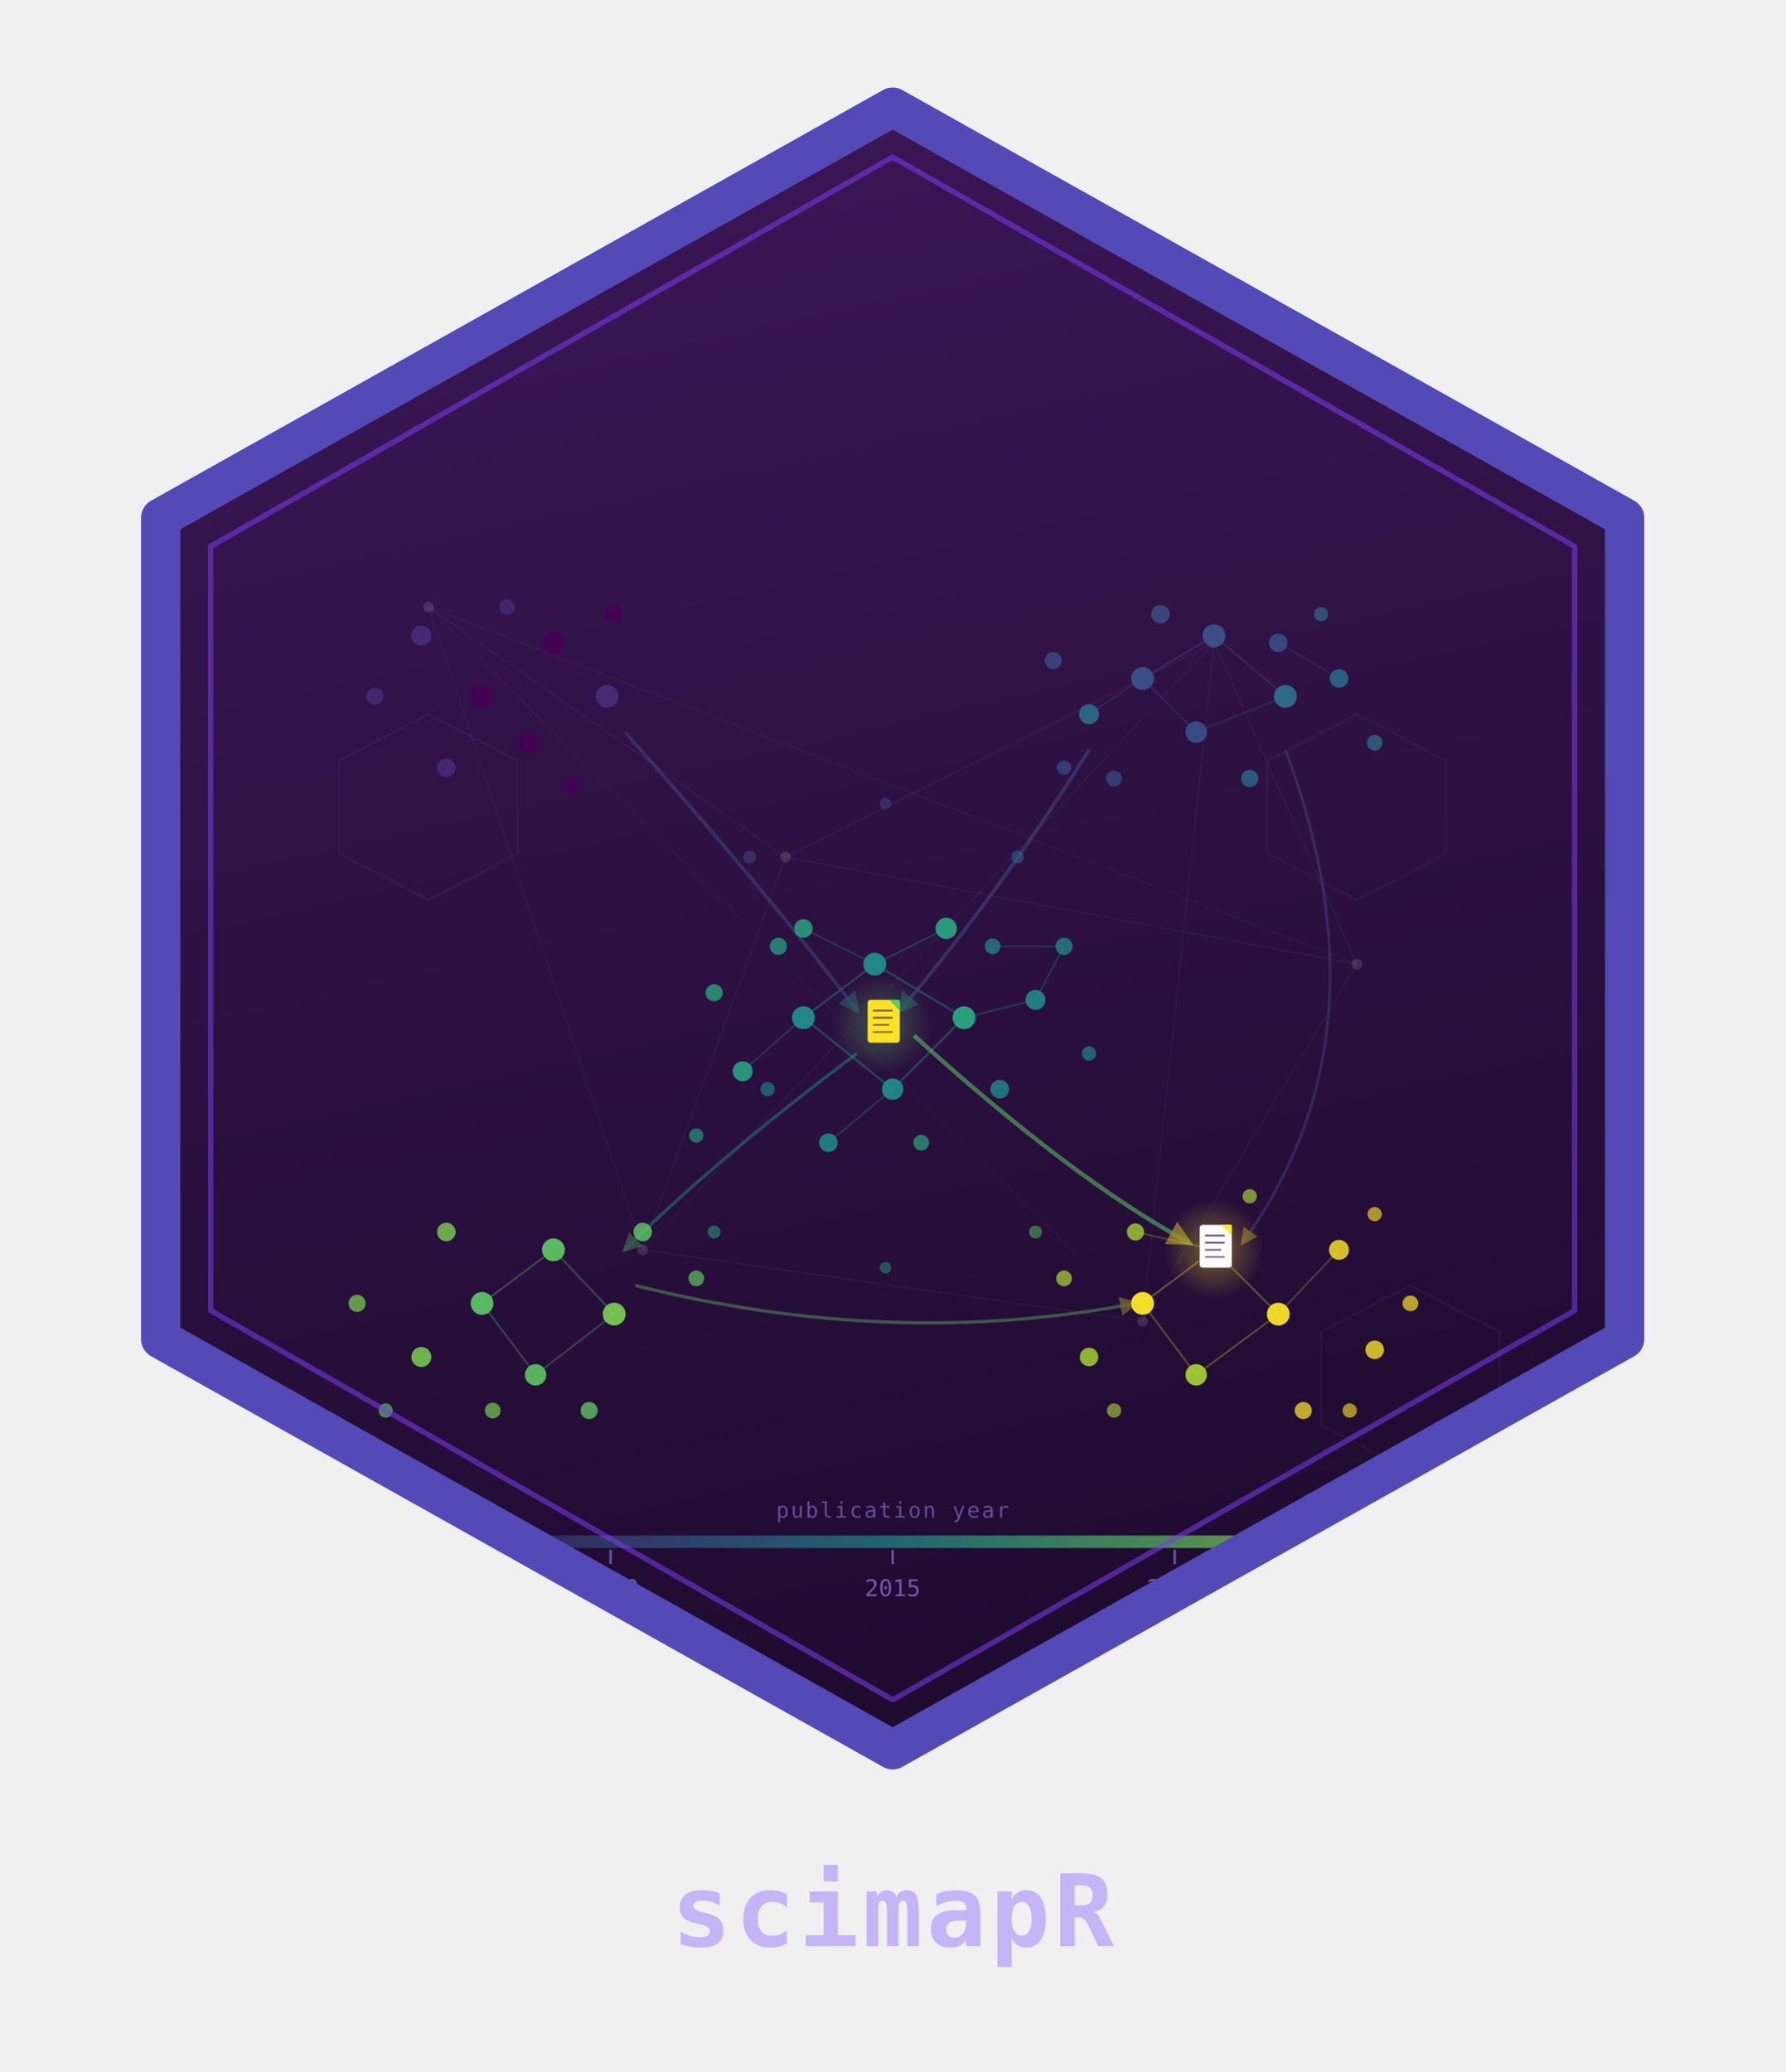
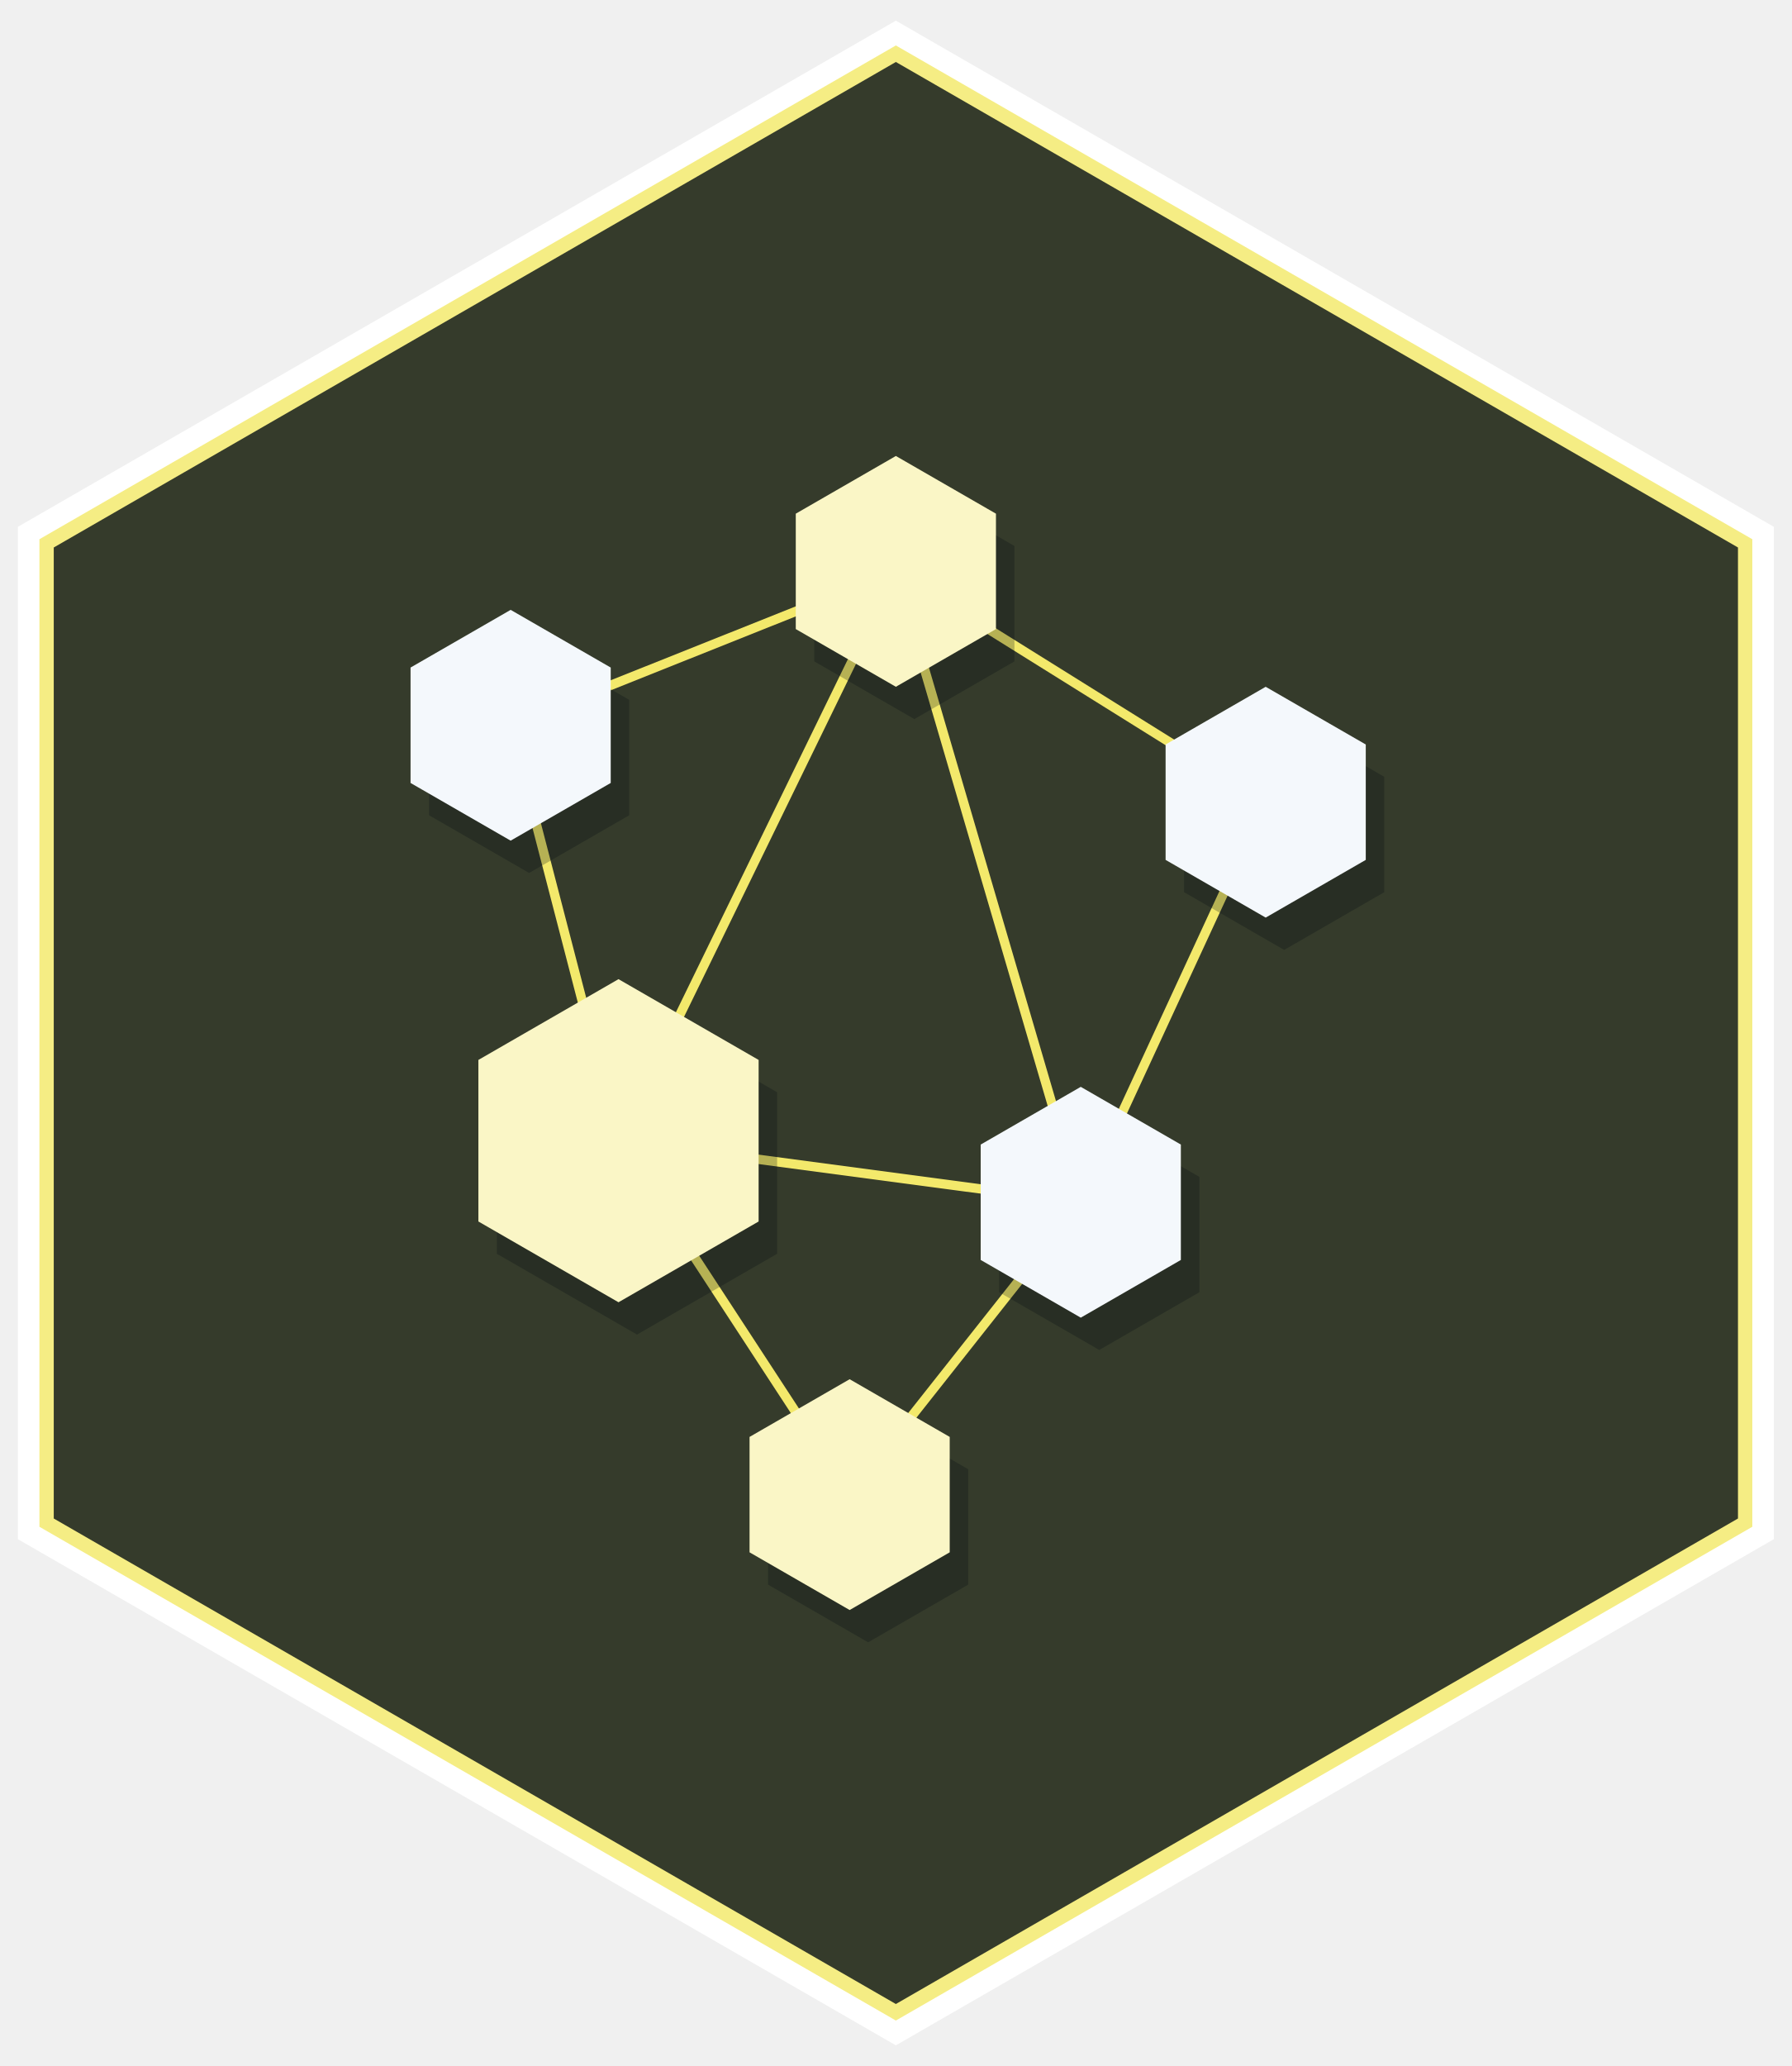
- <svg xmlns="http://www.w3.org/2000/svg" width="500" height="580" viewBox="0 0 500 580">
-   <defs>
-     <linearGradient id="bgscimap" x1="0" y1="0" x2="0.2" y2="1">
-       <stop offset="0%" stop-color="#3D1758" />
-       <stop offset="100%" stop-color="#1F0B30" />
-     </linearGradient>
-     <radialGradient id="focalGlow" cx="50%" cy="50%" r="50%">
-       <stop offset="0%" stop-color="#FDE725" stop-opacity="0.6" />
-       <stop offset="100%" stop-color="#FDE725" stop-opacity="0" />
-     </radialGradient>
-     <radialGradient id="focalGlow2" cx="50%" cy="50%" r="50%">
-       <stop offset="0%" stop-color="#5DC863" stop-opacity="0.55" />
-       <stop offset="100%" stop-color="#5DC863" stop-opacity="0" />
-     </radialGradient>
-     <linearGradient id="yearAxis" x1="0" y1="0" x2="1" y2="0">
-       <stop offset="0%" stop-color="#440154" stop-opacity="0.6" />
-       <stop offset="25%" stop-color="#3B528B" stop-opacity="0.7" />
-       <stop offset="50%" stop-color="#21908C" stop-opacity="0.8" />
-       <stop offset="75%" stop-color="#5DC863" stop-opacity="0.8" />
-       <stop offset="100%" stop-color="#FDE725" stop-opacity="0.9" />
-     </linearGradient>
-     <marker id="arrTeal" viewBox="0 0 10 10" refX="8" refY="5" markerWidth="6" markerHeight="6" orient="auto">
-       <path d="M 0,0 L 10,5 L 0,10 z" fill="#21908C" opacity="0.7" />
-     </marker>
-     <marker id="arrGreen" viewBox="0 0 10 10" refX="8" refY="5" markerWidth="6" markerHeight="6" orient="auto">
-       <path d="M 0,0 L 10,5 L 0,10 z" fill="#5DC863" opacity="0.7" />
-     </marker>
-     <marker id="arrYellow" viewBox="0 0 10 10" refX="8" refY="5" markerWidth="6" markerHeight="6" orient="auto">
-       <path d="M 0,0 L 10,5 L 0,10 z" fill="#FDE725" opacity="0.75" />
-     </marker>
-     <clipPath id="hexscimap">
-       <polygon points="250,30 455,145 455,375 250,490 45,375 45,145" />
-     </clipPath>
-   </defs>
-   <polygon points="250,30 455,145 455,375 250,490 45,375 45,145" fill="url(#bgscimap)" />
-   <g clip-path="url(#hexscimap)">
-     <line x1="120" y1="170" x2="220" y2="240" stroke="#ffffff" stroke-width="0.3" opacity="0.05" />
-     <line x1="220" y1="240" x2="340" y2="180" stroke="#ffffff" stroke-width="0.3" opacity="0.05" />
-     <line x1="340" y1="180" x2="380" y2="270" stroke="#ffffff" stroke-width="0.3" opacity="0.05" />
-     <line x1="220" y1="240" x2="180" y2="350" stroke="#ffffff" stroke-width="0.3" opacity="0.05" />
-     <line x1="180" y1="350" x2="320" y2="370" stroke="#ffffff" stroke-width="0.3" opacity="0.05" />
-     <line x1="320" y1="370" x2="380" y2="270" stroke="#ffffff" stroke-width="0.3" opacity="0.05" />
-     <line x1="120" y1="170" x2="180" y2="350" stroke="#ffffff" stroke-width="0.3" opacity="0.04" />
-     <line x1="120" y1="170" x2="380" y2="270" stroke="#ffffff" stroke-width="0.3" opacity="0.04" />
-     <line x1="340" y1="180" x2="320" y2="370" stroke="#ffffff" stroke-width="0.3" opacity="0.04" />
-     <line x1="220" y1="240" x2="380" y2="270" stroke="#ffffff" stroke-width="0.3" opacity="0.05" />
-     <line x1="180" y1="350" x2="340" y2="180" stroke="#ffffff" stroke-width="0.3" opacity="0.04" />
-     <line x1="120" y1="170" x2="320" y2="370" stroke="#ffffff" stroke-width="0.3" opacity="0.03" />
-     <circle cx="120" cy="170" r="1.5" fill="#ffffff" opacity="0.12" />
-     <circle cx="220" cy="240" r="1.5" fill="#ffffff" opacity="0.13" />
-     <circle cx="340" cy="180" r="1.5" fill="#ffffff" opacity="0.12" />
-     <circle cx="380" cy="270" r="1.5" fill="#ffffff" opacity="0.12" />
-     <circle cx="180" cy="350" r="1.5" fill="#ffffff" opacity="0.12" />
-     <circle cx="320" cy="370" r="1.5" fill="#ffffff" opacity="0.12" />
-     <polygon points="120,200 145,213 145,239 120,252 95,239 95,213" fill="none" stroke="#A78BFA" stroke-width="0.5" opacity="0.07" />
-     <polygon points="395,360 420,373 420,399 395,412 370,399 370,373" fill="none" stroke="#A78BFA" stroke-width="0.5" opacity="0.07" />
-     <polygon points="380,200 405,213 405,239 380,252 355,239 355,213" fill="none" stroke="#A78BFA" stroke-width="0.5" opacity="0.06" />
-     <line x1="135" y1="195" x2="155" y2="180" stroke="#440154" stroke-width="0.5" opacity="0.35" />
-     <line x1="155" y1="180" x2="170" y2="195" stroke="#440154" stroke-width="0.5" opacity="0.32" />
-     <line x1="135" y1="195" x2="148" y2="208" stroke="#440154" stroke-width="0.5" opacity="0.3" />
-     <line x1="148" y1="208" x2="170" y2="195" stroke="#440154" stroke-width="0.5" opacity="0.28" />
-     <line x1="118" y1="178" x2="135" y2="195" stroke="#440154" stroke-width="0.5" opacity="0.25" />
-     <line x1="320" y1="190" x2="340" y2="178" stroke="#3B528B" stroke-width="0.5" opacity="0.35" />
-     <line x1="340" y1="178" x2="360" y2="195" stroke="#3B528B" stroke-width="0.5" opacity="0.32" />
-     <line x1="320" y1="190" x2="335" y2="205" stroke="#3B528B" stroke-width="0.5" opacity="0.3" />
-     <line x1="335" y1="205" x2="360" y2="195" stroke="#3B528B" stroke-width="0.5" opacity="0.28" />
-     <line x1="305" y1="200" x2="320" y2="190" stroke="#3B528B" stroke-width="0.5" opacity="0.25" />
-     <line x1="358" y1="180" x2="375" y2="190" stroke="#3B528B" stroke-width="0.5" opacity="0.22" />
-     <line x1="225" y1="285" x2="245" y2="270" stroke="#21908C" stroke-width="0.6" opacity="0.4" />
-     <line x1="245" y1="270" x2="270" y2="285" stroke="#21908C" stroke-width="0.6" opacity="0.4" />
-     <line x1="225" y1="285" x2="250" y2="305" stroke="#21908C" stroke-width="0.6" opacity="0.4" />
-     <line x1="250" y1="305" x2="270" y2="285" stroke="#21908C" stroke-width="0.6" opacity="0.4" />
-     <line x1="245" y1="270" x2="265" y2="260" stroke="#21908C" stroke-width="0.5" opacity="0.35" />
-     <line x1="270" y1="285" x2="290" y2="280" stroke="#21908C" stroke-width="0.5" opacity="0.32" />
-     <line x1="225" y1="285" x2="208" y2="300" stroke="#21908C" stroke-width="0.5" opacity="0.3" />
-     <line x1="250" y1="305" x2="232" y2="320" stroke="#21908C" stroke-width="0.5" opacity="0.3" />
-     <line x1="245" y1="270" x2="225" y2="260" stroke="#21908C" stroke-width="0.5" opacity="0.28" />
-     <line x1="290" y1="280" x2="298" y2="265" stroke="#21908C" stroke-width="0.5" opacity="0.28" />
-     <line x1="278" y1="265" x2="298" y2="265" stroke="#21908C" stroke-width="0.5" opacity="0.25" />
-     <line x1="135" y1="365" x2="155" y2="350" stroke="#5DC863" stroke-width="0.5" opacity="0.35" />
-     <line x1="155" y1="350" x2="172" y2="368" stroke="#5DC863" stroke-width="0.5" opacity="0.32" />
-     <line x1="135" y1="365" x2="150" y2="385" stroke="#5DC863" stroke-width="0.5" opacity="0.3" />
-     <line x1="150" y1="385" x2="172" y2="368" stroke="#5DC863" stroke-width="0.5" opacity="0.3" />
-     <line x1="320" y1="365" x2="340" y2="350" stroke="#FDE725" stroke-width="0.5" opacity="0.32" />
-     <line x1="340" y1="350" x2="358" y2="368" stroke="#FDE725" stroke-width="0.5" opacity="0.3" />
-     <line x1="320" y1="365" x2="335" y2="385" stroke="#FDE725" stroke-width="0.5" opacity="0.28" />
-     <line x1="335" y1="385" x2="358" y2="368" stroke="#FDE725" stroke-width="0.5" opacity="0.28" />
-     <line x1="358" y1="368" x2="375" y2="350" stroke="#FDE725" stroke-width="0.5" opacity="0.22" />
-     <line x1="318" y1="345" x2="340" y2="350" stroke="#FDE725" stroke-width="0.5" opacity="0.22" />
-     <path d="M 175,205 Q 215,250 240,283" fill="none" stroke="#3B528B" stroke-width="1" opacity="0.45" marker-end="url(#arrTeal)" />
-     <path d="M 305,210 Q 280,250 252,283" fill="none" stroke="#3B528B" stroke-width="1" opacity="0.5" marker-end="url(#arrTeal)" />
-     <path d="M 256,290 Q 300,330 333,348" fill="none" stroke="#5DC863" stroke-width="1.2" opacity="0.55" marker-end="url(#arrYellow)" />
-     <path d="M 240,295 Q 200,325 175,350" fill="none" stroke="#21908C" stroke-width="0.9" opacity="0.45" marker-end="url(#arrGreen)" />
-     <path d="M 178,360 Q 250,378 318,365" fill="none" stroke="#5DC863" stroke-width="0.9" opacity="0.4" marker-end="url(#arrYellow)" />
-     <path d="M 360,210 Q 390,290 348,348" fill="none" stroke="#3B528B" stroke-width="0.8" opacity="0.4" marker-end="url(#arrYellow)" />
-     <circle cx="135" cy="195" r="3.2" fill="#440154" opacity="0.92" />
-     <circle cx="155" cy="180" r="3.2" fill="#440154" opacity="0.92" />
-     <circle cx="170" cy="195" r="3.2" fill="#472D7B" opacity="0.9" />
-     <circle cx="148" cy="208" r="3" fill="#440154" opacity="0.88" />
-     <circle cx="118" cy="178" r="2.8" fill="#472D7B" opacity="0.85" />
-     <circle cx="172" cy="172" r="2.6" fill="#440154" opacity="0.82" />
-     <circle cx="125" cy="215" r="2.6" fill="#472D7B" opacity="0.8" />
-     <circle cx="160" cy="220" r="2.4" fill="#440154" opacity="0.78" />
-     <circle cx="105" cy="195" r="2.4" fill="#472D7B" opacity="0.75" />
-     <circle cx="142" cy="170" r="2.2" fill="#472D7B" opacity="0.7" />
-     <circle cx="320" cy="190" r="3.2" fill="#3B528B" opacity="0.92" />
-     <circle cx="340" cy="178" r="3.2" fill="#3B528B" opacity="0.92" />
-     <circle cx="360" cy="195" r="3.2" fill="#2C728E" opacity="0.9" />
-     <circle cx="335" cy="205" r="3" fill="#3B528B" opacity="0.88" />
-     <circle cx="305" cy="200" r="2.8" fill="#2C728E" opacity="0.85" />
-     <circle cx="358" cy="180" r="2.6" fill="#3B528B" opacity="0.82" />
-     <circle cx="375" cy="190" r="2.6" fill="#2C728E" opacity="0.8" />
-     <circle cx="325" cy="172" r="2.6" fill="#3B528B" opacity="0.78" />
-     <circle cx="350" cy="218" r="2.4" fill="#2C728E" opacity="0.75" />
-     <circle cx="295" cy="185" r="2.4" fill="#3B528B" opacity="0.72" />
-     <circle cx="385" cy="208" r="2.2" fill="#2C728E" opacity="0.7" />
-     <circle cx="312" cy="218" r="2.2" fill="#3B528B" opacity="0.68" />
-     <circle cx="370" cy="172" r="2" fill="#2C728E" opacity="0.65" />
-     <circle cx="298" cy="215" r="2" fill="#3B528B" opacity="0.65" />
-     <circle cx="247" cy="287" r="14" fill="url(#focalGlow2)" opacity="0.7" />
-     <circle cx="225" cy="285" r="3.2" fill="#21908C" opacity="0.92" />
-     <circle cx="245" cy="270" r="3.2" fill="#21908C" opacity="0.92" />
-     <circle cx="270" cy="285" r="3.2" fill="#27AD81" opacity="0.92" />
-     <circle cx="250" cy="305" r="3" fill="#21908C" opacity="0.9" />
-     <circle cx="265" cy="260" r="3" fill="#27AD81" opacity="0.88" />
-     <circle cx="290" cy="280" r="2.8" fill="#21908C" opacity="0.85" />
-     <circle cx="208" cy="300" r="2.8" fill="#27AD81" opacity="0.85" />
-     <circle cx="232" cy="320" r="2.6" fill="#21908C" opacity="0.82" />
-     <circle cx="225" cy="260" r="2.6" fill="#27AD81" opacity="0.8" />
-     <circle cx="280" cy="305" r="2.6" fill="#21908C" opacity="0.78" />
-     <circle cx="200" cy="278" r="2.4" fill="#27AD81" opacity="0.75" />
-     <circle cx="298" cy="265" r="2.4" fill="#21908C" opacity="0.72" />
-     <circle cx="218" cy="265" r="2.4" fill="#27AD81" opacity="0.7" />
-     <circle cx="278" cy="265" r="2.2" fill="#21908C" opacity="0.7" />
-     <circle cx="258" cy="320" r="2.2" fill="#27AD81" opacity="0.68" />
-     <circle cx="305" cy="295" r="2" fill="#21908C" opacity="0.65" />
-     <circle cx="195" cy="318" r="2" fill="#27AD81" opacity="0.6" />
-     <circle cx="215" cy="305" r="2" fill="#21908C" opacity="0.6" />
-     <g transform="translate(243, 280)">
-       <rect x="0" y="0" width="9" height="12" rx="0.8" fill="#FDE725" opacity="0.98" />
-       <polygon points="6,0 9,0 9,3" fill="#5DC863" opacity="0.95" />
-       <line x1="1.5" y1="3" x2="7" y2="3" stroke="#3D1758" stroke-width="0.5" opacity="0.7" />
-       <line x1="1.5" y1="5" x2="7" y2="5" stroke="#3D1758" stroke-width="0.5" opacity="0.7" />
-       <line x1="1.5" y1="7" x2="6" y2="7" stroke="#3D1758" stroke-width="0.5" opacity="0.6" />
-       <line x1="1.5" y1="9" x2="7" y2="9" stroke="#3D1758" stroke-width="0.5" opacity="0.55" />
-     </g>
-     <circle cx="135" cy="365" r="3.2" fill="#5DC863" opacity="0.92" />
-     <circle cx="155" cy="350" r="3.2" fill="#5DC863" opacity="0.92" />
-     <circle cx="172" cy="368" r="3.2" fill="#7AD151" opacity="0.9" />
-     <circle cx="150" cy="385" r="3" fill="#5DC863" opacity="0.88" />
-     <circle cx="118" cy="380" r="2.8" fill="#7AD151" opacity="0.85" />
-     <circle cx="180" cy="345" r="2.6" fill="#5DC863" opacity="0.82" />
-     <circle cx="125" cy="345" r="2.6" fill="#7AD151" opacity="0.8" />
-     <circle cx="165" cy="395" r="2.4" fill="#5DC863" opacity="0.78" />
-     <circle cx="100" cy="365" r="2.4" fill="#7AD151" opacity="0.72" />
-     <circle cx="195" cy="358" r="2.2" fill="#5DC863" opacity="0.7" />
-     <circle cx="138" cy="395" r="2.2" fill="#7AD151" opacity="0.68" />
-     <circle cx="108" cy="395" r="2" fill="#5DC863" opacity="0.65" />
-     <circle cx="340" cy="350" r="14" fill="url(#focalGlow)" opacity="0.65" />
-     <circle cx="320" cy="365" r="3.2" fill="#FDE725" opacity="0.95" />
-     <circle cx="358" cy="368" r="3.2" fill="#FDE725" opacity="0.92" />
-     <circle cx="335" cy="385" r="3" fill="#AADC32" opacity="0.88" />
-     <circle cx="375" cy="350" r="2.8" fill="#FDE725" opacity="0.82" />
-     <circle cx="305" cy="380" r="2.6" fill="#AADC32" opacity="0.8" />
-     <circle cx="385" cy="378" r="2.6" fill="#FDE725" opacity="0.78" />
-     <circle cx="318" cy="345" r="2.4" fill="#AADC32" opacity="0.75" />
-     <circle cx="365" cy="395" r="2.4" fill="#FDE725" opacity="0.72" />
-     <circle cx="298" cy="358" r="2.2" fill="#AADC32" opacity="0.7" />
-     <circle cx="395" cy="365" r="2.2" fill="#FDE725" opacity="0.68" />
-     <circle cx="350" cy="335" r="2" fill="#AADC32" opacity="0.65" />
-     <circle cx="378" cy="395" r="2" fill="#FDE725" opacity="0.6" />
-     <circle cx="312" cy="395" r="2" fill="#AADC32" opacity="0.6" />
-     <circle cx="385" cy="340" r="2" fill="#FDE725" opacity="0.62" />
-     <g transform="translate(336, 343)">
-       <rect x="0" y="0" width="9" height="12" rx="0.8" fill="#FFFFFF" opacity="0.98" />
-       <polygon points="6,0 9,0 9,3" fill="#FDE725" opacity="0.95" />
-       <line x1="1.5" y1="3" x2="7" y2="3" stroke="#3D1758" stroke-width="0.5" opacity="0.75" />
-       <line x1="1.5" y1="5" x2="7" y2="5" stroke="#3D1758" stroke-width="0.5" opacity="0.75" />
-       <line x1="1.5" y1="7" x2="6" y2="7" stroke="#3D1758" stroke-width="0.5" opacity="0.65" />
-       <line x1="1.5" y1="9" x2="7" y2="9" stroke="#3D1758" stroke-width="0.5" opacity="0.6" />
-     </g>
-     <circle cx="210" cy="240" r="1.8" fill="#3B528B" opacity="0.5" />
-     <circle cx="285" cy="240" r="1.8" fill="#2C728E" opacity="0.5" />
-     <circle cx="200" cy="345" r="1.8" fill="#27AD81" opacity="0.5" />
-     <circle cx="290" cy="345" r="1.8" fill="#5DC863" opacity="0.5" />
-     <circle cx="248" cy="225" r="1.6" fill="#3B528B" opacity="0.45" />
-     <circle cx="248" cy="355" r="1.6" fill="#27AD81" opacity="0.45" />
-     <text font-family="monospace" font-size="6" fill="#A78BFA" opacity="0.5" text-anchor="middle" x="250" y="425" letter-spacing="0.5">publication year</text>
-     <rect x="92" y="430" width="316" height="3.5" rx="1.5" fill="url(#yearAxis)" opacity="0.85" />
-     <line x1="92" y1="434" x2="92" y2="438" stroke="#A78BFA" stroke-width="0.7" opacity="0.6" />
-     <line x1="171" y1="434" x2="171" y2="438" stroke="#A78BFA" stroke-width="0.7" opacity="0.55" />
-     <line x1="250" y1="434" x2="250" y2="438" stroke="#A78BFA" stroke-width="0.7" opacity="0.55" />
-     <line x1="329" y1="434" x2="329" y2="438" stroke="#A78BFA" stroke-width="0.7" opacity="0.55" />
-     <line x1="408" y1="434" x2="408" y2="438" stroke="#A78BFA" stroke-width="0.7" opacity="0.6" />
-     <text font-family="monospace" font-size="6.5" fill="#A78BFA" opacity="0.65" text-anchor="middle" x="92" y="447">2000</text>
-     <text font-family="monospace" font-size="6.5" fill="#A78BFA" opacity="0.6" text-anchor="middle" x="171" y="447">2008</text>
-     <text font-family="monospace" font-size="6.5" fill="#A78BFA" opacity="0.6" text-anchor="middle" x="250" y="447">2015</text>
-     <text font-family="monospace" font-size="6.5" fill="#A78BFA" opacity="0.6" text-anchor="middle" x="329" y="447">2020</text>
-     <text font-family="monospace" font-size="6.5" fill="#FDE725" opacity="0.7" text-anchor="middle" x="408" y="447">2025</text>
-   </g>
-   <polygon points="250,30 455,145 455,375 250,490 45,375 45,145" fill="none" stroke="#534AB7" stroke-width="11" stroke-linejoin="round" />
-   <polygon points="250,44 441,153 441,367 250,476 59,367 59,153" fill="none" stroke="#7C3AED" stroke-width="1.5" stroke-linejoin="round" opacity="0.55" />
-   <text font-family="monospace" font-weight="700" font-size="28" fill="#C4B5F7" text-anchor="middle" x="250" y="545" letter-spacing="1">scimapR</text>
+ <svg xmlns="http://www.w3.org/2000/svg" width="432" height="498" viewBox="0 0 432 498">
+   <path fill-rule="nonzero" fill="rgb(100%, 100%, 100%)" fill-opacity="1" d="M 216 4.98 L 427.68 126.988 L 427.68 371.012 L 216 493.02 L 4.32 371.012 L 4.32 126.988 Z M 216 4.98 " />
+   <path fill-rule="nonzero" fill="rgb(96.078%, 92.941%, 51.765%)" fill-opacity="1" d="M 216 10.957 L 422.496 129.977 L 422.496 368.023 L 216 487.043 L 9.504 368.023 L 9.504 129.977 Z M 216 10.957 " />
+   <path fill-rule="nonzero" fill="rgb(20.784%, 23.137%, 16.863%)" fill-opacity="1" d="M 216 14.941 L 419.039 131.969 L 419.039 366.031 L 216 483.059 L 12.961 366.031 L 12.961 131.969 Z M 216 14.941 " />
+   <path fill="none" stroke-width="2.25" stroke-linecap="round" stroke-linejoin="round" stroke="rgb(95.294%, 91.373%, 41.961%)" stroke-opacity="1" stroke-miterlimit="10" d="M 123.121 174.82 L 216 137.73 " />
+   <path fill="none" stroke-width="2.25" stroke-linecap="round" stroke-linejoin="round" stroke="rgb(95.294%, 91.373%, 41.961%)" stroke-opacity="1" stroke-miterlimit="10" d="M 216 137.73 L 305.164 193.363 " />
+   <path fill="none" stroke-width="2.25" stroke-linecap="round" stroke-linejoin="round" stroke="rgb(95.294%, 91.373%, 41.961%)" stroke-opacity="1" stroke-miterlimit="10" d="M 123.121 174.82 L 149.125 274.965 " />
+   <path fill="none" stroke-width="2.25" stroke-linecap="round" stroke-linejoin="round" stroke="rgb(95.294%, 91.373%, 41.961%)" stroke-opacity="1" stroke-miterlimit="10" d="M 216 137.73 L 149.125 274.965 " />
+   <path fill="none" stroke-width="2.25" stroke-linecap="round" stroke-linejoin="round" stroke="rgb(95.294%, 91.373%, 41.961%)" stroke-opacity="1" stroke-miterlimit="10" d="M 305.164 193.363 L 260.582 289.801 " />
+   <path fill="none" stroke-width="2.25" stroke-linecap="round" stroke-linejoin="round" stroke="rgb(95.294%, 91.373%, 41.961%)" stroke-opacity="1" stroke-miterlimit="10" d="M 149.125 274.965 L 260.582 289.801 " />
+   <path fill="none" stroke-width="2.25" stroke-linecap="round" stroke-linejoin="round" stroke="rgb(95.294%, 91.373%, 41.961%)" stroke-opacity="1" stroke-miterlimit="10" d="M 149.125 274.965 L 204.855 360.27 " />
+   <path fill="none" stroke-width="2.25" stroke-linecap="round" stroke-linejoin="round" stroke="rgb(95.294%, 91.373%, 41.961%)" stroke-opacity="1" stroke-miterlimit="10" d="M 260.582 289.801 L 204.855 360.27 " />
+   <path fill="none" stroke-width="2.25" stroke-linecap="round" stroke-linejoin="round" stroke="rgb(95.294%, 91.373%, 41.961%)" stroke-opacity="1" stroke-miterlimit="10" d="M 216 137.73 L 260.582 289.801 " />
+   <path fill-rule="nonzero" fill="rgb(1.176%, 3.922%, 7.059%)" fill-opacity="0.251" d="M 127.578 154.793 L 103.449 168.699 L 103.449 196.516 L 127.578 210.426 L 151.711 196.516 L 151.711 168.699 Z M 127.578 154.793 " />
+   <path fill-rule="nonzero" fill="rgb(95.686%, 97.255%, 98.824%)" fill-opacity="1" d="M 123.121 147.004 L 98.988 160.91 L 98.988 188.73 L 123.121 202.637 L 147.25 188.73 L 147.25 160.91 Z M 123.121 147.004 " />
+   <path fill-rule="nonzero" fill="rgb(1.176%, 3.922%, 7.059%)" fill-opacity="0.251" d="M 220.457 117.699 L 196.328 131.609 L 196.328 159.426 L 220.457 173.336 L 244.59 159.426 L 244.59 131.609 Z M 220.457 117.699 " />
+   <path fill-rule="nonzero" fill="rgb(98.039%, 96.471%, 77.647%)" fill-opacity="1" d="M 216 109.91 L 191.867 123.82 L 191.867 151.637 L 216 165.547 L 240.133 151.637 L 240.133 123.82 Z M 216 109.91 " />
+   <path fill-rule="nonzero" fill="rgb(1.176%, 3.922%, 7.059%)" fill-opacity="0.251" d="M 309.621 173.336 L 285.492 187.246 L 285.492 215.062 L 309.621 228.973 L 333.754 215.062 L 333.754 187.246 Z M 309.621 173.336 " />
+   <path fill-rule="nonzero" fill="rgb(95.686%, 97.255%, 98.824%)" fill-opacity="1" d="M 305.164 165.547 L 281.035 179.457 L 281.035 207.273 L 305.164 221.184 L 329.297 207.273 L 329.297 179.457 Z M 305.164 165.547 " />
+   <path fill-rule="nonzero" fill="rgb(1.176%, 3.922%, 7.059%)" fill-opacity="0.251" d="M 153.586 243.809 L 119.801 263.281 L 119.801 302.223 L 153.586 321.695 L 187.367 302.223 L 187.367 263.281 Z M 153.586 243.809 " />
+   <path fill-rule="nonzero" fill="rgb(98.039%, 96.471%, 77.647%)" fill-opacity="1" d="M 149.125 236.02 L 115.344 255.492 L 115.344 294.434 L 149.125 313.906 L 182.91 294.434 L 182.91 255.492 Z M 149.125 236.02 " />
+   <path fill-rule="nonzero" fill="rgb(1.176%, 3.922%, 7.059%)" fill-opacity="0.251" d="M 265.039 269.77 L 240.91 283.68 L 240.91 311.496 L 265.039 325.406 L 289.172 311.496 L 289.172 283.68 Z M 265.039 269.77 " />
+   <path fill-rule="nonzero" fill="rgb(95.686%, 97.255%, 98.824%)" fill-opacity="1" d="M 260.582 261.98 L 236.453 275.891 L 236.453 303.707 L 260.582 317.617 L 284.715 303.707 L 284.715 275.891 Z M 260.582 261.98 " />
+   <path fill-rule="nonzero" fill="rgb(1.176%, 3.922%, 7.059%)" fill-opacity="0.251" d="M 209.312 340.242 L 185.184 354.152 L 185.184 381.969 L 209.312 395.875 L 233.445 381.969 L 233.445 354.152 Z M 209.312 340.242 " />
+   <path fill-rule="nonzero" fill="rgb(98.039%, 96.471%, 77.647%)" fill-opacity="1" d="M 204.855 332.453 L 180.723 346.363 L 180.723 374.18 L 204.855 388.09 L 228.984 374.18 L 228.984 346.363 Z M 204.855 332.453 " />
</svg>
